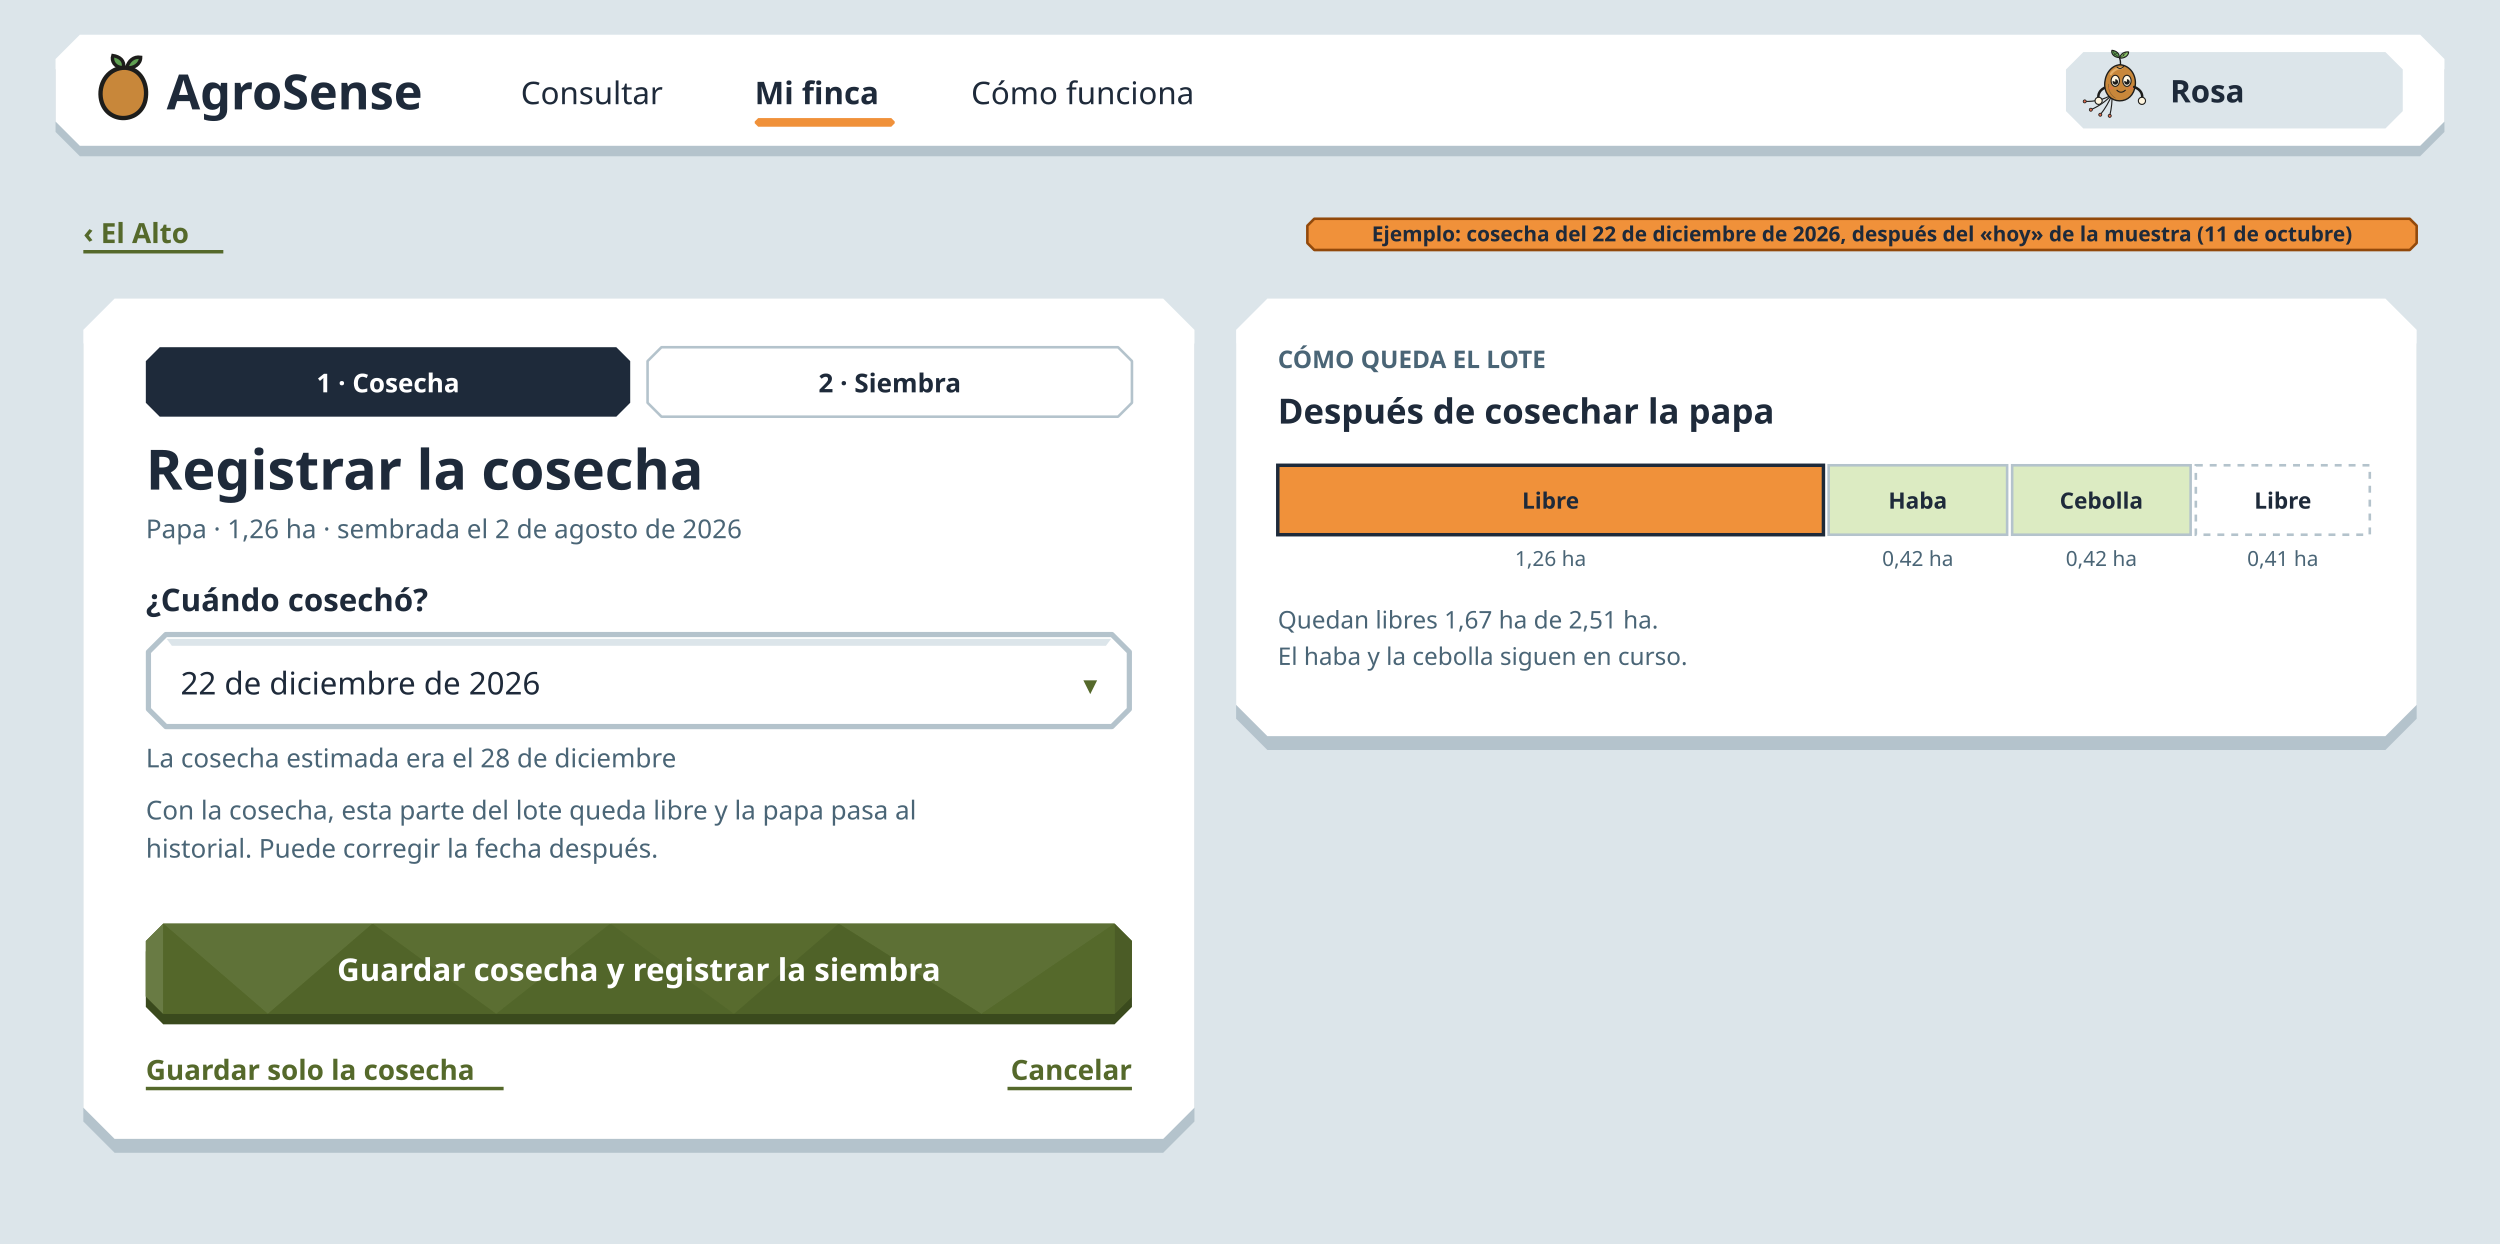
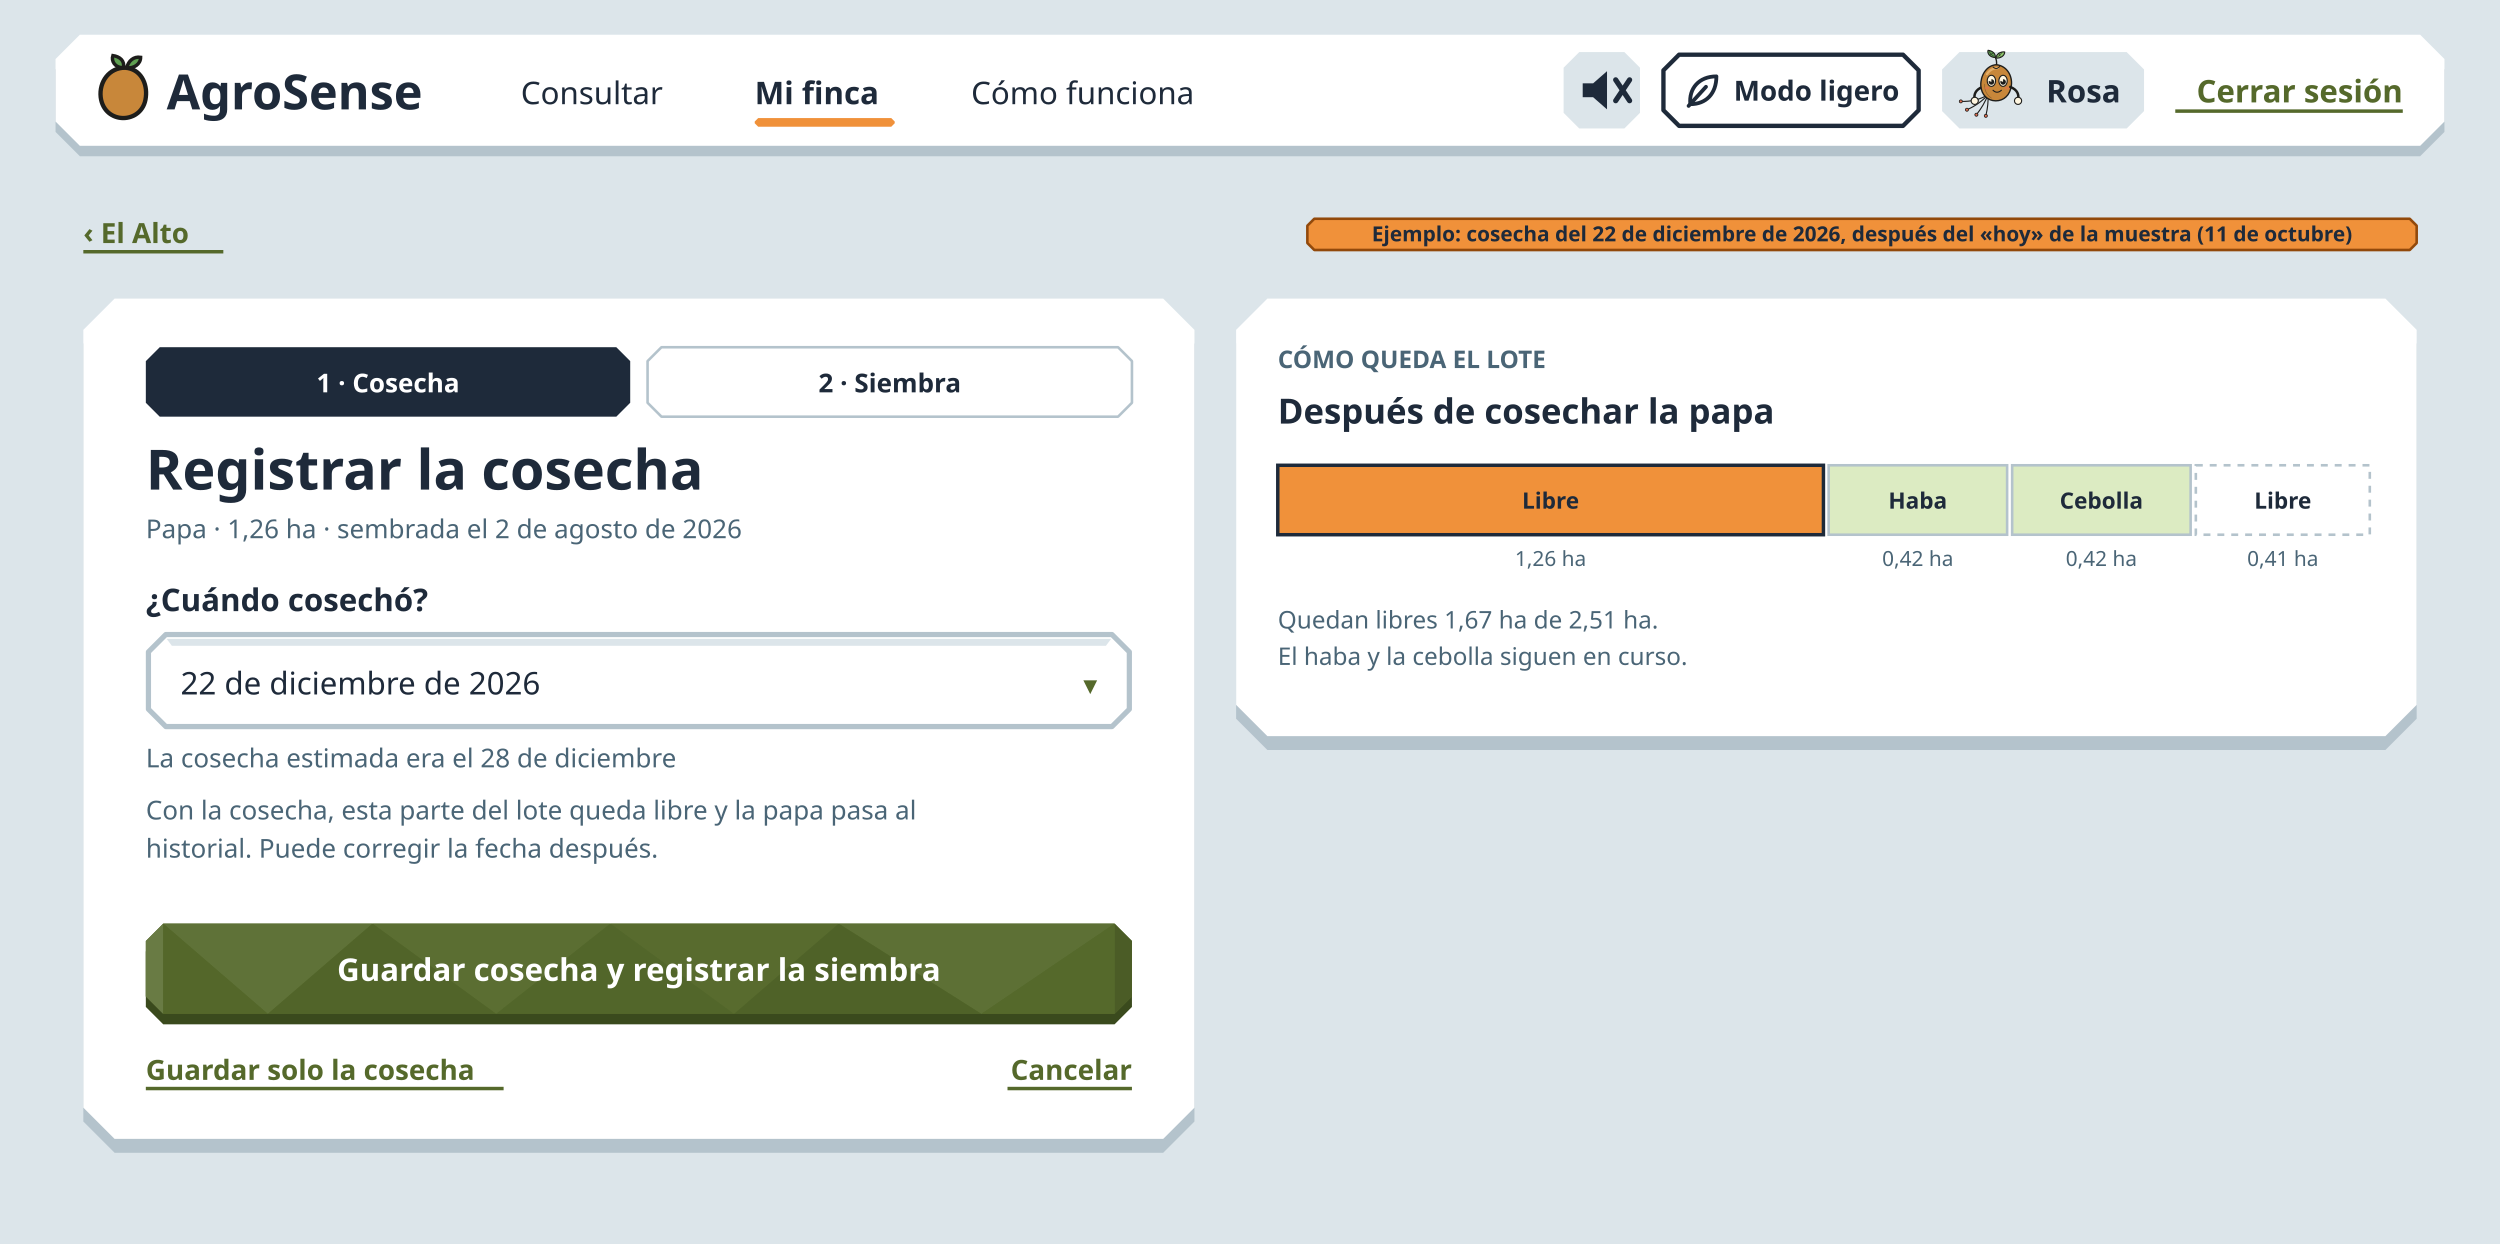
<svg xmlns="http://www.w3.org/2000/svg" width="1440" height="716" viewBox="0 0 1440 716">
  <rect width="1440" height="716" fill="#DCE5EA" />
  <rect width="1440" height="2400" fill="#DCE5EA" />
  <g id="barra" transform="translate(0 0)">
    <polygon points="46,26 1394,26 1408,40 1408,76 1394,90 46,90 32,76 32,40" fill="#B4C3CC" />
    <polygon points="46,20 1394,20 1408,34 1408,70 1394,84 46,84 32,70 32,34" fill="#FFFFFF" />
    <g id="marca" transform="translate(56 30)">
      <path d="M16 9c9 .6 13 9 12 17-.8 8-7 12-13 12S3 34 2 26C1 17 7 9 16 9z" fill="#C8873A" stroke="#1D1D1B" stroke-width="2.5" />
      <path d="M15 9c-5 0-7-4-6-7 4 .6 7 3 6 7zm2 0c4 .6 8-2 8-6-4-.6-7 2-8 6z" fill="#5FA052" stroke="#1D1D1B" stroke-width="2" />
      <text x="40" y="33" font-family="Fredoka" font-weight="600" font-size="28" fill="#1E2A3A" text-anchor="start">AgroSense</text>
    </g>
    <text x="300" y="60" font-family="Atkinson Hyperlegible" font-weight="400" font-size="18" fill="#1E2A3A" text-anchor="start">Consultar</text>
    <text x="434.72" y="60" font-family="Atkinson Hyperlegible" font-weight="700" font-size="18" fill="#1E2A3A" text-anchor="start">Mi finca</text>
    <polygon points="436.72,68 513.36,68 515.36,70 515.36,71 513.36,73 436.72,73 434.72,71 434.72,70" fill="#F0913A" />
    <text x="559.36" y="60" font-family="Atkinson Hyperlegible" font-weight="400" font-size="18" fill="#1E2A3A" text-anchor="start">Cómo funciona</text>
-     <polygon points="1200,30 1374,30 1384,40 1384,64 1374,74 1200,74 1190,64 1190,40" fill="#DCE5EA" />
-     <g transform="translate(1196 28) scale(0.16)">
+     <text x="1384" y="59" font-family="Atkinson Hyperlegible" font-weight="700" font-size="18" fill="#55692B" text-anchor="end">Cerrar sesión</text>
+     <rect x="1252.96" y="63" width="131.04" height="2" fill="#55692B" />
+     <polygon points="1128.64,30 1224.96,30 1234.96,40 1234.96,64 1224.96,74 1128.64,74 1118.64,64 1118.64,40" fill="#DCE5EA" />
+     <g transform="translate(1124.64 28) scale(0.16)">
      <g id="semilla" transform="translate(0 0)">
        <path d="M128 166 Q85 192 30 190" fill="none" stroke="#1D1D1B" stroke-width="4" stroke-linecap="round" stroke-linejoin="round" />
        <circle cx="30" cy="190" r="5.5" fill="#E76F51" stroke="#1D1D1B" stroke-width="3" />
        <path d="M128 166 Q96 201 52 220" fill="none" stroke="#1D1D1B" stroke-width="4" stroke-linecap="round" stroke-linejoin="round" />
        <circle cx="52" cy="220" r="5.5" fill="#E76F51" stroke="#1D1D1B" stroke-width="3" />
        <path d="M128 166 Q113 204 86 238" fill="none" stroke="#1D1D1B" stroke-width="4" stroke-linecap="round" stroke-linejoin="round" />
        <circle cx="86" cy="238" r="5.5" fill="#E76F51" stroke="#1D1D1B" stroke-width="3" />
        <path d="M128 166 Q130 200 120 242" fill="none" stroke="#1D1D1B" stroke-width="4" stroke-linecap="round" stroke-linejoin="round" />
        <circle cx="120" cy="242" r="5.5" fill="#E76F51" stroke="#1D1D1B" stroke-width="3" />
        <path d="M108 138 C82 148 76 166 80 184" fill="none" stroke="#1D1D1B" stroke-width="9" stroke-linecap="round" stroke-linejoin="round" />
        <circle cx="80" cy="188" r="13" fill="#FFF6E0" stroke="#1D1D1B" stroke-width="4" />
        <path d="M158 62 C160 48 158 40 154 30" fill="none" stroke="#1D1D1B" stroke-width="5" stroke-linecap="round" stroke-linejoin="round" />
        <path d="M154 32 C136 32 124 18 128 6 C144 8 156 18 154 32Z" fill="#5FA052" stroke="#1D1D1B" stroke-width="4" stroke-linecap="round" stroke-linejoin="round" />
        <path d="M156 34 C172 36 188 26 188 12 C172 10 158 20 156 34Z" fill="#8CC56A" stroke="#1D1D1B" stroke-width="4" stroke-linecap="round" stroke-linejoin="round" />
        <path d="M150 28 C142 24 136 18 132 10 M146 16 L136 22 M178 14 C172 22 166 28 158 32 M172 28 L166 16" fill="none" stroke="#1D1D1B" stroke-width="1.8" stroke-linecap="round" stroke-linejoin="round" />
        <path d="M158 58 C196 62 216 98 212 132 C208 168 184 188 156 188 C126 188 104 166 102 134 C100 98 122 60 158 58Z" fill="#C8873A" stroke="#1D1D1B" stroke-width="5" stroke-linecap="round" stroke-linejoin="round" />
        <path d="M124 92 A46 46 0 0 1 164 70" fill="none" stroke="#E3AE68" stroke-width="8" stroke-linecap="round" stroke-linejoin="round" />
        <path d="M116 128 C114 150 124 168 140 178" fill="none" stroke="#1D1D1B" stroke-width="2.5" stroke-linecap="round" stroke-linejoin="round" opacity="0.35" />
        <path d="M146 66 Q158 78 170 64" fill="none" stroke="#1D1D1B" stroke-width="3.5" stroke-linecap="round" stroke-linejoin="round" />
        <ellipse cx="124" cy="142" rx="9" ry="5" fill="#E76F51" opacity="0.55" />
        <ellipse cx="196" cy="142" rx="9" ry="5" fill="#E76F51" opacity="0.55" />
        <ellipse cx="140" cy="116" rx="15" ry="20" fill="#FFF6E0" stroke="#1D1D1B" stroke-width="4" />
        <path d="M140 120 m0 -10 a10 10 0 1 1 -9 6 l9 4Z" fill="#1D1D1B" />
        <ellipse cx="182" cy="116" rx="15" ry="20" fill="#FFF6E0" stroke="#1D1D1B" stroke-width="4" />
        <path d="M182 120 m0 -10 a10 10 0 1 1 -9 6 l9 4Z" fill="#1D1D1B" />
        <path d="M146 150 Q160 164 176 150" fill="none" stroke="#1D1D1B" stroke-width="4" stroke-linecap="round" stroke-linejoin="round" />
        <path d="M208 138 C234 148 240 166 236 184" fill="none" stroke="#1D1D1B" stroke-width="9" stroke-linecap="round" stroke-linejoin="round" />
        <circle cx="236" cy="188" r="13" fill="#FFF6E0" stroke="#1D1D1B" stroke-width="4" />
      </g>
    </g>
-     <text x="1250" y="59" font-family="Atkinson Hyperlegible" font-weight="700" font-size="18" fill="#1E2A3A" text-anchor="start">Rosa</text>
+     <text x="1178.64" y="59" font-family="Atkinson Hyperlegible" font-weight="700" font-size="18" fill="#1E2A3A" text-anchor="start">Rosa</text>
+     <g id="boton-modo-ligero" transform="translate(956.64 30)">
+       <polygon points="10.5,1.5 139.5,1.5 148.5,10.5 148.5,33.5 139.5,42.5 10.5,42.5 1.5,33.5 1.5,10.5" fill="#FFFFFF" stroke="#1E2A3A" stroke-width="2.5" stroke-linejoin="round" />
+       <g transform="translate(14 12) scale(1)">
+         <path d="M3 18 C2 9 8 2 18 2 C18 12 12 18 3 18Z" fill="none" stroke="#1E2A3A" stroke-width="2.2" stroke-linejoin="round" />
+         <path d="M2 19 L12 8" fill="none" stroke="#1E2A3A" stroke-width="2.2" stroke-linecap="round" />
+       </g>
+       <text x="42" y="28" font-family="Atkinson Hyperlegible" font-weight="700" font-size="16" fill="#1E2A3A" text-anchor="start">Modo ligero</text>
+     </g>
+     <g id="boton-sonido" transform="translate(900.64 30)">
+       <polygon points="9,0 35,0 44,9 44,35 35,44 9,44 0,35 0,9" fill="#DCE5EA" />
+       <polygon points="11,18 17,18 25,11 25,33 17,26 11,26" fill="#1E2A3A" />
+       <path d="M30 16 L38 28 M38 16 L30 28" fill="none" stroke="#1E2A3A" stroke-width="3" stroke-linecap="round" />
+     </g>
  </g>
  <text x="48" y="140" font-family="Atkinson Hyperlegible" font-weight="700" font-size="16" fill="#55692B" text-anchor="start">‹ El Alto</text>
  <rect x="48" y="144" width="80.64" height="2" fill="#55692B" />
  <polygon points="757.04,126 1388,126 1392,130 1392,140 1388,144 757.04,144 753.04,140 753.04,130" fill="#F0913A" stroke="#92490B" stroke-width="1.5" stroke-linejoin="round" />
  <text x="1072.52" y="139" font-family="Atkinson Hyperlegible" font-weight="700" font-size="12" fill="#1E2A3A" text-anchor="middle">Ejemplo: cosecha del 22 de diciembre de 2026, después del «hoy» de la muestra (11 de octubre)</text>
  <g id="tarjeta" transform="translate(48 172)">
    <polygon points="18,8 622,8 640,26 640,474 622,492 18,492 0,474 0,26" fill="#B4C3CC" />
    <polygon points="18,0 622,0 640,18 640,466 622,484 18,484 0,466 0,18" fill="#FFFFFF" />
  </g>
  <g id="formulario" transform="translate(48 172)">
    <g id="pasos" transform="translate(36 28)">
      <polygon points="8,0 271,0 279,8 279,32 271,40 8,40 0,32 0,8" fill="#1E2A3A" />
      <text x="139.5" y="26" font-family="Atkinson Hyperlegible" font-weight="700" font-size="15" fill="#FFFFFF" text-anchor="middle">1 · Cosecha</text>
      <polygon points="297,0 560,0 568,8 568,32 560,40 297,40 289,32 289,8" fill="#FFFFFF" stroke="#B4C3CC" stroke-width="1.5" stroke-linejoin="round" />
      <text x="428.5" y="26" font-family="Atkinson Hyperlegible" font-weight="700" font-size="15" fill="#1E2A3A" text-anchor="middle">2 · Siembra</text>
    </g>
    <text x="36" y="110" font-family="Fredoka" font-weight="600" font-size="32" fill="#1E2A3A" text-anchor="start">Registrar la cosecha</text>
    <text x="36" y="138" font-family="Atkinson Hyperlegible" font-weight="400" font-size="15" fill="#4A6576" text-anchor="start">Papa · 1,26 ha · sembrada el 2 de agosto de 2026</text>
    <g id="campo-fecha-cosecha" transform="translate(36 180)">
      <text x="0" y="0" font-family="Atkinson Hyperlegible" font-weight="700" font-size="18" fill="#1E2A3A" text-anchor="start">¿Cuándo cosechó?</text>
      <polygon points="11.5,13.5 556.5,13.5 566.5,23.5 566.5,56.5 556.5,66.5 11.5,66.5 1.5,56.5 1.5,23.5" fill="#FFFFFF" stroke="#B4C3CC" stroke-width="3" stroke-linejoin="round" />
      <polygon points="12,16 556,16 553,20 15,20" fill="#DCE5EA" />
      <text x="20" y="48" font-family="Atkinson Hyperlegible" font-weight="400" font-size="18" fill="#1E2A3A" text-anchor="start">22 de diciembre de 2026</text>
      <text x="548" y="48" font-family="Atkinson Hyperlegible" font-weight="700" font-size="16" fill="#55692B" text-anchor="end">▾</text>
      <text x="0" y="90" font-family="Atkinson Hyperlegible" font-weight="400" font-size="15" fill="#4A6576" text-anchor="start">La cosecha estimada era el 28 de diciembre</text>
    </g>
    <text x="36" y="300" font-family="Atkinson Hyperlegible" font-weight="400" font-size="15" fill="#4A6576" text-anchor="start">Con la cosecha, esta parte del lote queda libre y la papa pasa al</text>
    <text x="36" y="322" font-family="Atkinson Hyperlegible" font-weight="400" font-size="15" fill="#4A6576" text-anchor="start">historial. Puede corregir la fecha después.</text>
    <g id="boton-primary" transform="translate(36 360)">
      <polygon points="10,6 558,6 568,16 568,48 558,58 10,58 0,48 0,16" fill="#3A4A1D" />
      <polygon points="10,0 558,0 568,10 568,42 558,52 10,52 0,42 0,10" fill="#55692B" />
      <polygon points="10,0 10,52 0,42 0,10" fill="#697B44" />
      <polygon points="558,0 568,10 568,42 558,52" fill="#4B5C26" />
      <polygon points="10,0 130.56,0 70.28,52" fill="#5F7238" />
      <polygon points="10,0 70.28,52 10,52" fill="#54672A" />
      <polygon points="130.56,0 267.56,0 201.8,52" fill="#5B6E32" />
      <polygon points="130.56,0 201.8,52 70.28,52" fill="#516429" />
      <polygon points="267.56,0 399.08,0 338.8,52" fill="#586B2E" />
      <polygon points="267.56,0 338.8,52 201.8,52" fill="#52662A" />
      <polygon points="399.08,0 558,0 481.28,52" fill="#5D7035" />
      <polygon points="399.08,0 481.28,52 338.8,52" fill="#4F6228" />
      <polygon points="558,0 558,52 481.28,52" fill="#55692B" />
      <text x="284" y="33" font-family="Atkinson Hyperlegible" font-weight="700" font-size="18" fill="#FFFFFF" text-anchor="middle">Guardar cosecha y registrar la siembra</text>
    </g>
    <text x="36" y="450" font-family="Atkinson Hyperlegible" font-weight="700" font-size="16" fill="#55692B" text-anchor="start">Guardar solo la cosecha</text>
    <rect x="36" y="454" width="206.08" height="2" fill="#55692B" />
    <text x="604" y="450" font-family="Atkinson Hyperlegible" font-weight="700" font-size="16" fill="#55692B" text-anchor="end">Cancelar</text>
    <rect x="532.32" y="454" width="71.68" height="2" fill="#55692B" />
  </g>
  <g id="tarjeta-reparto" transform="translate(712 172)">
    <polygon points="18,8 662,8 680,26 680,242 662,260 18,260 0,242 0,26" fill="#B4C3CC" />
    <polygon points="18,0 662,0 680,18 680,234 662,252 18,252 0,234 0,18" fill="#FFFFFF" />
  </g>
  <g id="reparto" transform="translate(712 172)">
    <text x="24" y="40" font-family="Atkinson Hyperlegible" font-weight="700" font-size="14" fill="#4A6576" text-anchor="start">CÓMO QUEDA EL LOTE</text>
    <text x="24" y="72" font-family="Fredoka" font-weight="600" font-size="20" fill="#1E2A3A" text-anchor="start">Después de cosechar la papa</text>
    <g id="reparto-del-lote" transform="translate(24 96)">
      <rect x="0.0" y="0" width="314.3" height="40" fill="#F0913A" stroke="#1E2A3A" stroke-width="2" />
      <text x="157.129" y="25" font-family="Atkinson Hyperlegible" font-weight="700" font-size="13" fill="#1E2A3A" text-anchor="middle">Libre</text>
      <text x="157.129" y="58" font-family="Atkinson Hyperlegible" font-weight="400" font-size="12" fill="#4A6576" text-anchor="middle">1,26 ha</text>
      <rect x="317.3" y="0" width="102.8" height="40" fill="#DCEBC2" stroke="#B4C3CC" stroke-width="1.5" />
      <text x="368.635" y="25" font-family="Atkinson Hyperlegible" font-weight="700" font-size="13" fill="#1E2A3A" text-anchor="middle">Haba</text>
      <text x="368.635" y="58" font-family="Atkinson Hyperlegible" font-weight="400" font-size="12" fill="#4A6576" text-anchor="middle">0,42 ha</text>
      <rect x="423.0" y="0" width="102.8" height="40" fill="#DCEBC2" stroke="#B4C3CC" stroke-width="1.5" />
      <text x="474.388" y="25" font-family="Atkinson Hyperlegible" font-weight="700" font-size="13" fill="#1E2A3A" text-anchor="middle">Cebolla</text>
      <text x="474.388" y="58" font-family="Atkinson Hyperlegible" font-weight="400" font-size="12" fill="#4A6576" text-anchor="middle">0,42 ha</text>
      <rect x="528.8" y="0" width="100.2" height="40" fill="#FFFFFF" stroke="#B4C3CC" stroke-width="1.5" stroke-dasharray="4 4" />
      <text x="578.882" y="25" font-family="Atkinson Hyperlegible" font-weight="700" font-size="13" fill="#1E2A3A" text-anchor="middle">Libre</text>
      <text x="578.882" y="58" font-family="Atkinson Hyperlegible" font-weight="400" font-size="12" fill="#4A6576" text-anchor="middle">0,41 ha</text>
    </g>
    <text x="24" y="190" font-family="Atkinson Hyperlegible" font-weight="400" font-size="14" fill="#4A6576" text-anchor="start">Quedan libres 1,67 ha de 2,51 ha.</text>
    <text x="24" y="211" font-family="Atkinson Hyperlegible" font-weight="400" font-size="14" fill="#4A6576" text-anchor="start">El haba y la cebolla siguen en curso.</text>
  </g>
</svg>
